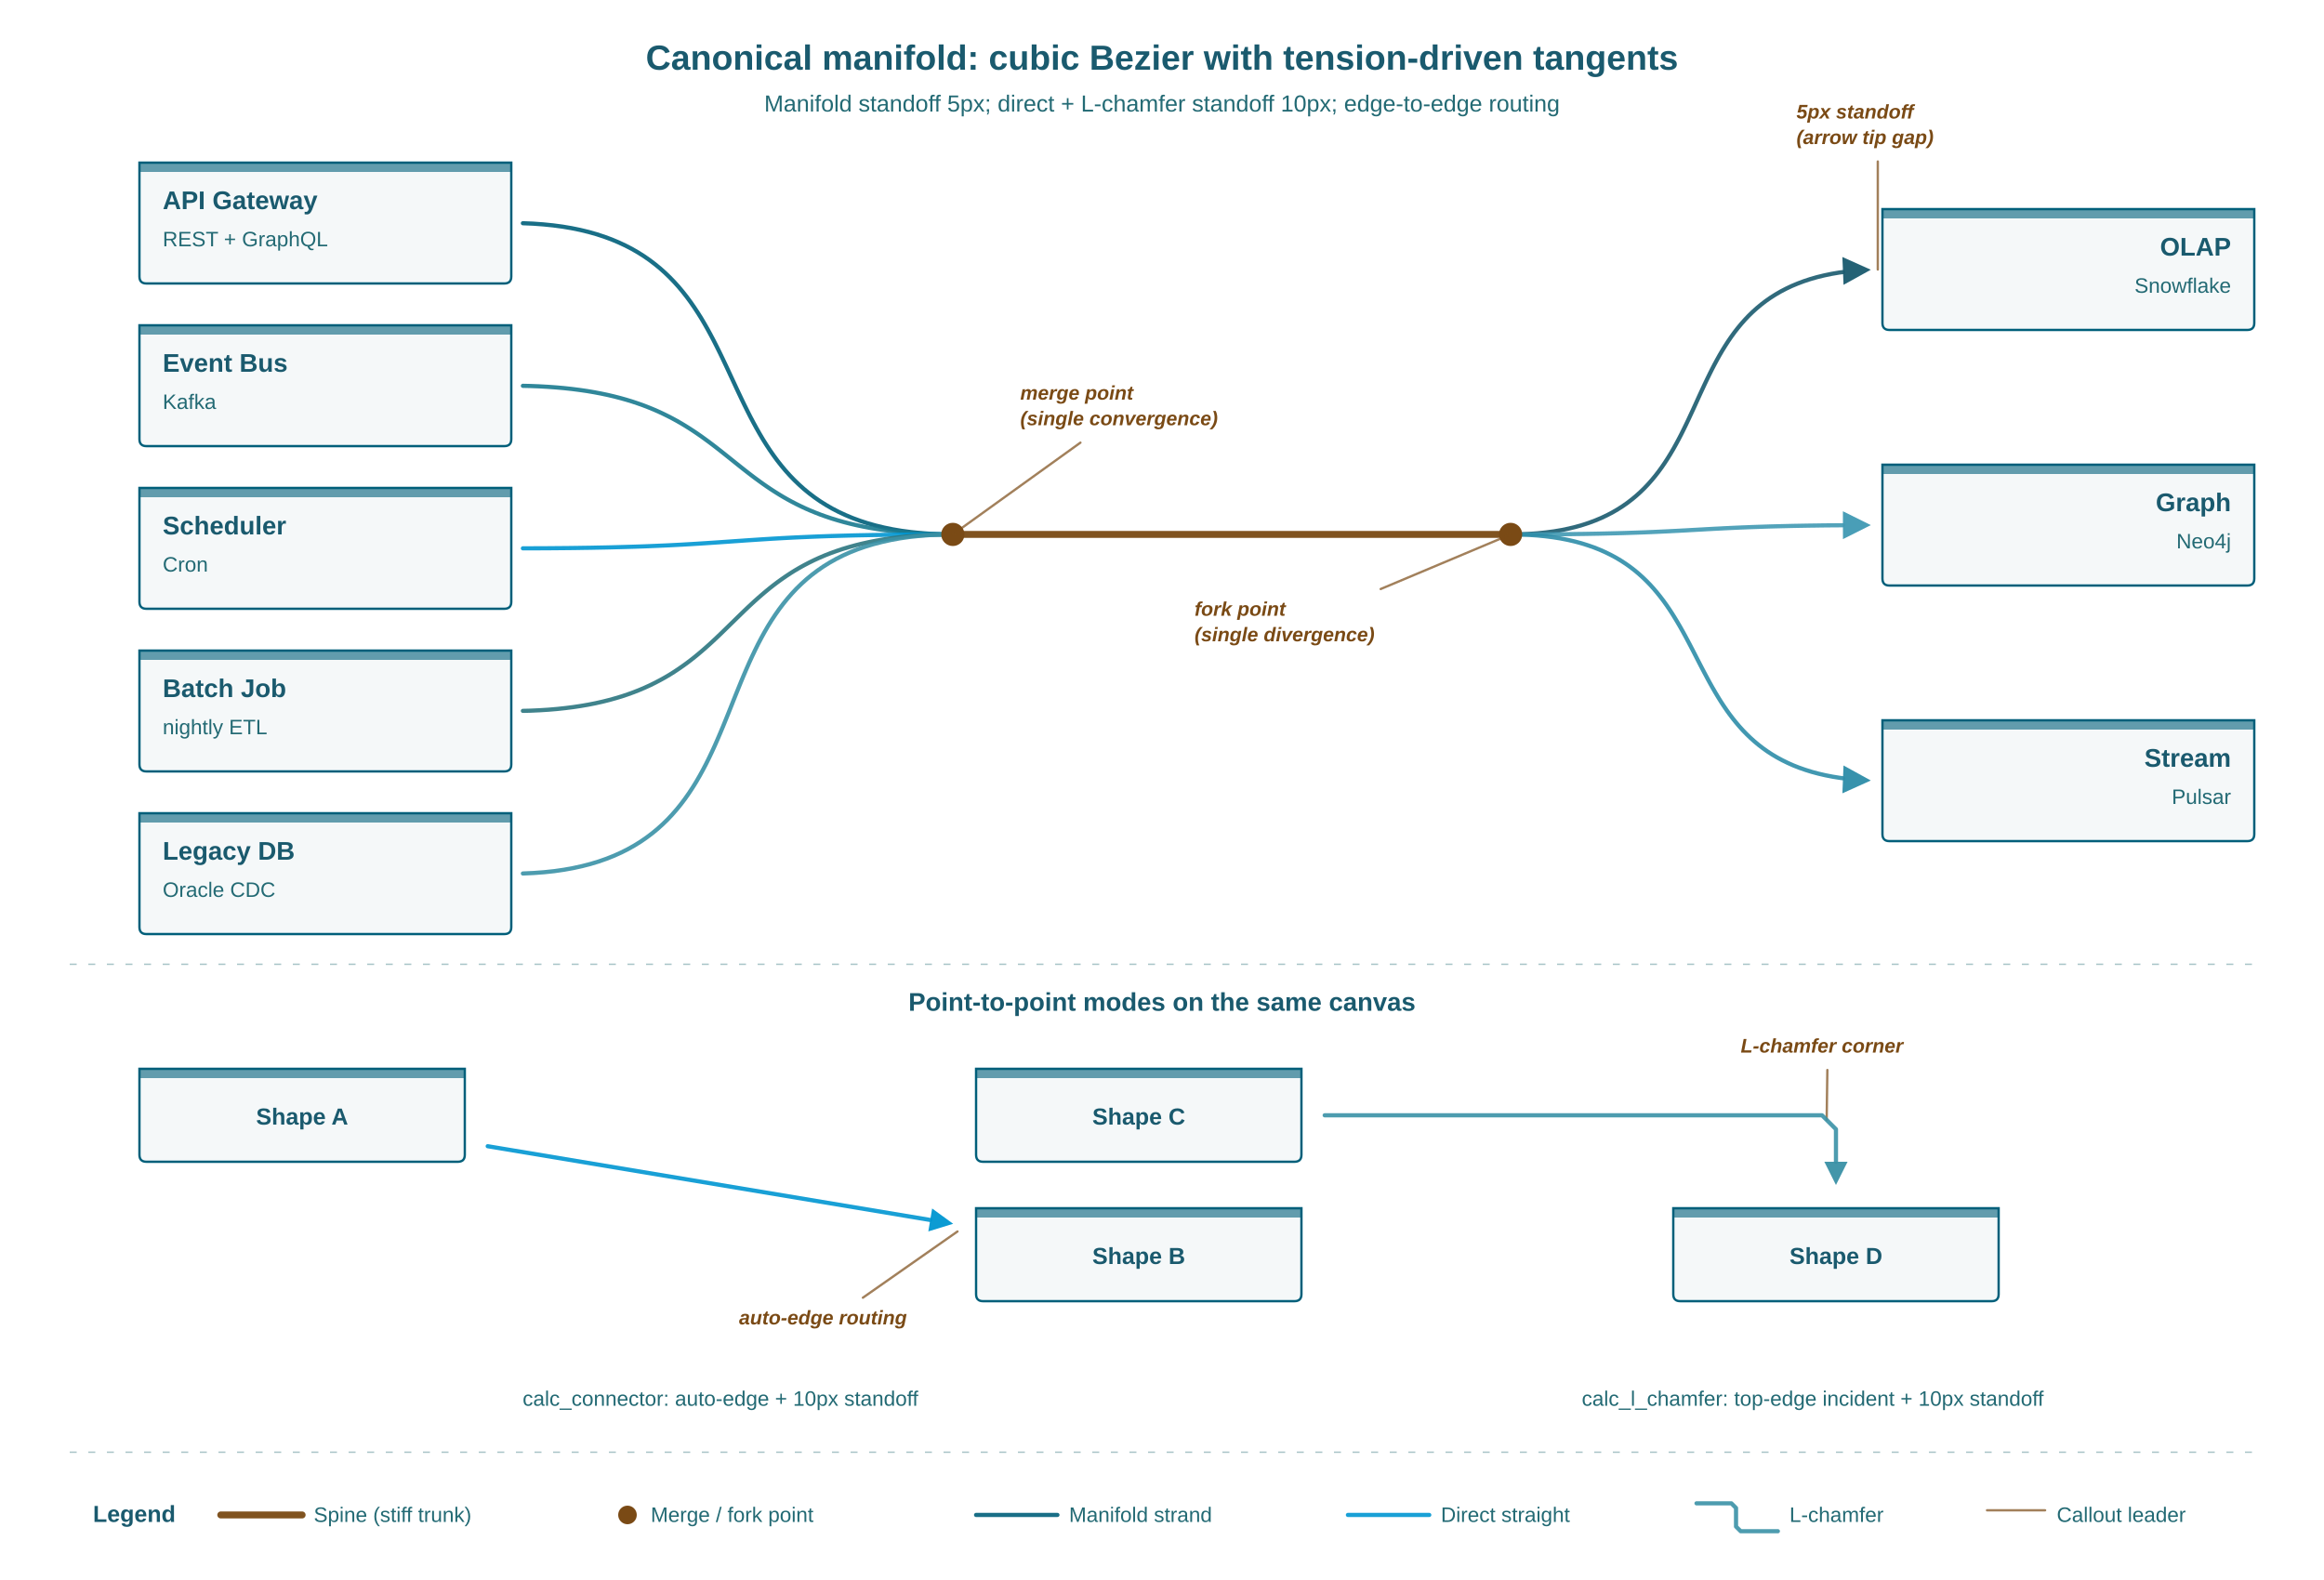
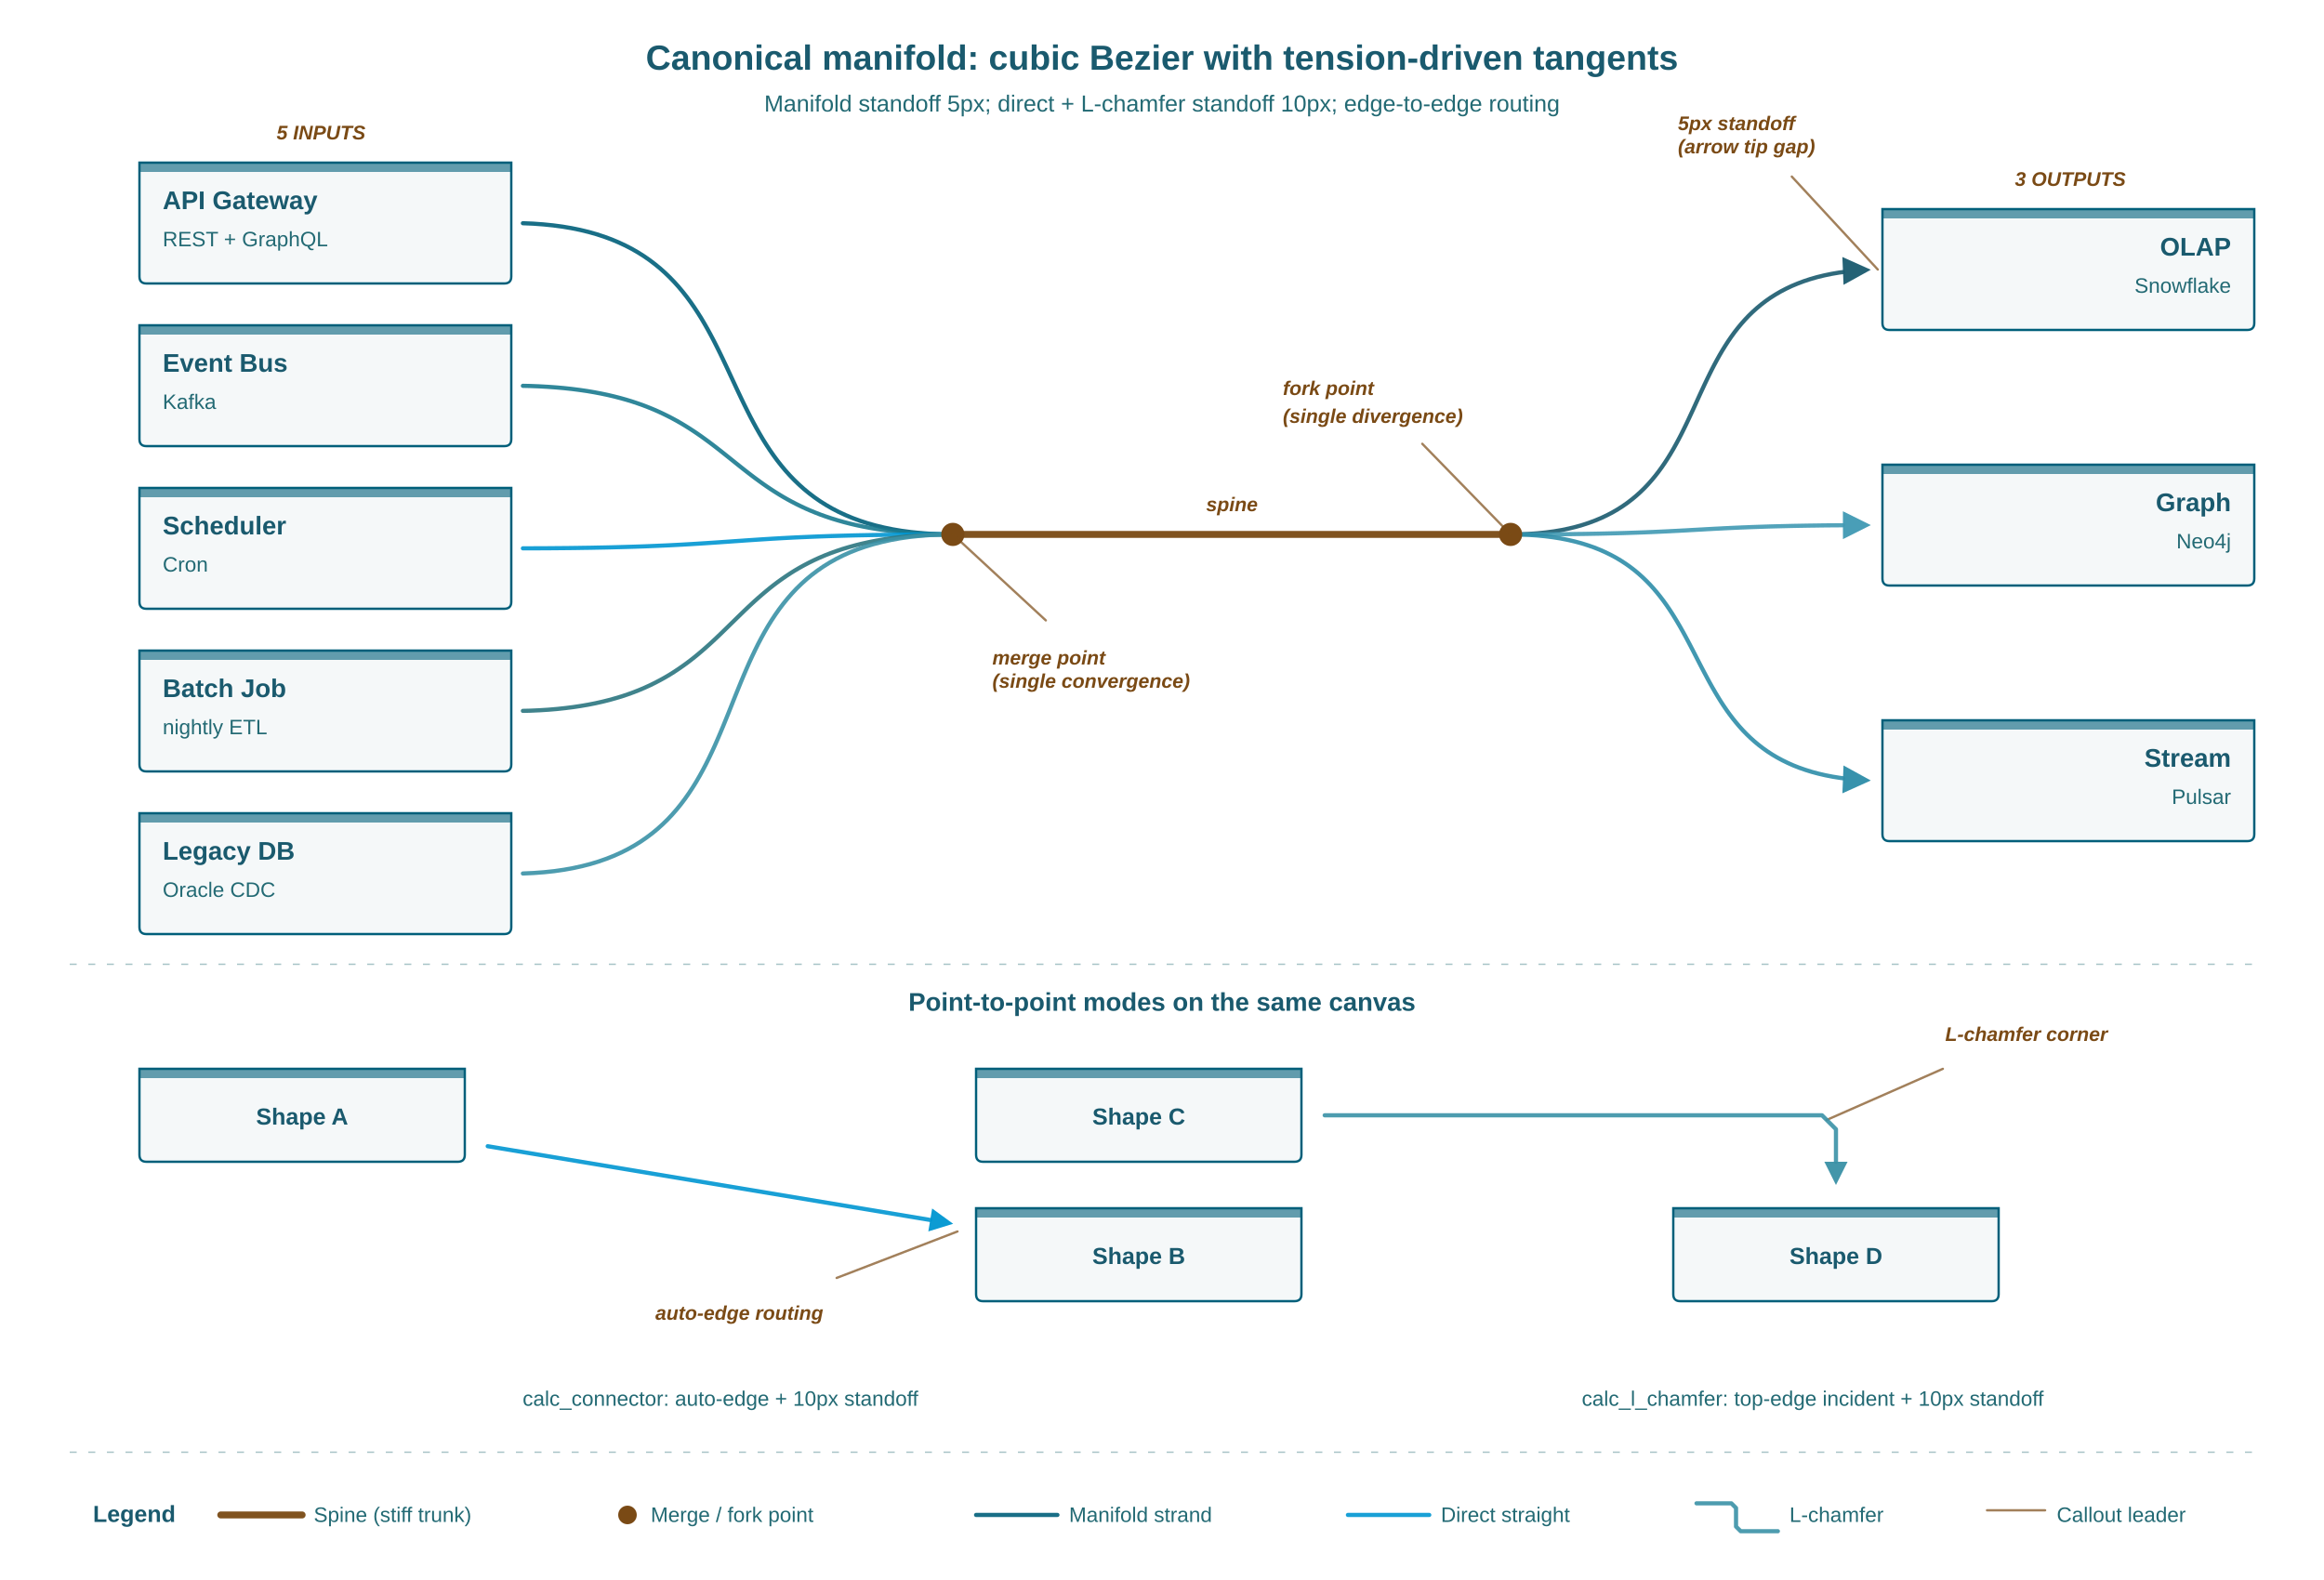
<svg xmlns="http://www.w3.org/2000/svg" viewBox="0 0 1000 680">
  <style>
    .fg-1 { fill: #1a5a6e; }  .fg-3 { fill: #236a74; }
    .card { fill: #005f7a; fill-opacity: 0.04; stroke: #005f7a; stroke-width: 1; }
    .accent-bar { fill: #005f7a; opacity: 0.6; }
    .spine-stroke { fill: none; stroke: #7a4a15; stroke-width: 3; stroke-linejoin: round; stroke-linecap: round; opacity: 0.95; }
    .dot-spine { fill: #7a4a15; stroke: none; }
    .divider { fill: none; stroke: #236a74; stroke-width: 0.6; stroke-dasharray: 3,5; opacity: 0.4; }
    .callout-line { fill: none; stroke: #7a4a15; stroke-width: 1; opacity: 0.7; stroke-linecap: round; }
    .callout-text { fill: #7a4a15; font-family: Segoe UI, Arial, sans-serif; font-size: 8.5px; font-style: italic; font-weight: 600; }
    .strand-0 { fill: none; stroke: #005f7a; stroke-width: 1.8; stroke-linejoin: round; stroke-linecap: round; opacity: 0.9; }
    .arrow-0  { fill: #005f7a; stroke: none; opacity: 0.95; }
    .strand-1 { fill: none; stroke: #1a7a8f; stroke-width: 1.8; stroke-linejoin: round; stroke-linecap: round; opacity: 0.9; }
    .arrow-1  { fill: #1a7a8f; stroke: none; opacity: 0.95; }
    .strand-2 { fill: none; stroke: #0096d1; stroke-width: 1.8; stroke-linejoin: round; stroke-linecap: round; opacity: 0.9; }
    .arrow-2  { fill: #0096d1; stroke: none; opacity: 0.95; }
    .strand-3 { fill: none; stroke: #2b7680; stroke-width: 1.8; stroke-linejoin: round; stroke-linecap: round; opacity: 0.9; }
    .arrow-3  { fill: #2b7680; stroke: none; opacity: 0.95; }
    .strand-4 { fill: none; stroke: #3a91a6; stroke-width: 1.8; stroke-linejoin: round; stroke-linecap: round; opacity: 0.9; }
    .arrow-4  { fill: #3a91a6; stroke: none; opacity: 0.95; }
    .strand-5 { fill: none; stroke: #1a5a6e; stroke-width: 1.8; stroke-linejoin: round; stroke-linecap: round; opacity: 0.9; }
    .arrow-5  { fill: #1a5a6e; stroke: none; opacity: 0.95; }
    .strand-6 { fill: none; stroke: #4099b3; stroke-width: 1.8; stroke-linejoin: round; stroke-linecap: round; opacity: 0.9; }
    .arrow-6  { fill: #4099b3; stroke: none; opacity: 0.95; }
    .strand-7 { fill: none; stroke: #2d8da8; stroke-width: 1.8; stroke-linejoin: round; stroke-linecap: round; opacity: 0.9; }
    .arrow-7  { fill: #2d8da8; stroke: none; opacity: 0.95; }
    @media (prefers-color-scheme: dark) {
      .fg-1 { fill: #b8e4f0; }  .fg-3 { fill: #5aafc5; }
      .card { fill: #5cc8e0; fill-opacity: 0.06; stroke: #5cc8e0; }
      .accent-bar { fill: #5cc8e0; }
      .spine-stroke { stroke: #d4a04a; }
      .dot-spine { fill: #d4a04a; }
      .divider { stroke: #5aafc5; }
      .callout-line { stroke: #d4a04a; }
      .callout-text { fill: #d4a04a; }
      .strand-0 { stroke: #5cc8e0; }
      .arrow-0  { fill: #5cc8e0; }
      .strand-1 { stroke: #8fd4e6; }
      .arrow-1  { fill: #8fd4e6; }
      .strand-2 { stroke: #0096d1; }
      .arrow-2  { fill: #0096d1; }
      .strand-3 { stroke: #b8e4f0; }
      .arrow-3  { fill: #b8e4f0; }
      .strand-4 { stroke: #5aafc5; }
      .arrow-4  { fill: #5aafc5; }
      .strand-5 { stroke: #8fd4e6; }
      .arrow-5  { fill: #8fd4e6; }
      .strand-6 { stroke: #5cc8e0; }
      .arrow-6  { fill: #5cc8e0; }
      .strand-7 { stroke: #a3dde8; }
      .arrow-7  { fill: #a3dde8; }
    }
  </style>
  <text x="500" y="30" text-anchor="middle" font-family="Segoe UI, Arial, sans-serif" font-size="15" font-weight="600" class="fg-1">Canonical manifold: cubic Bezier with tension-driven tangents</text>
  <text x="500" y="48" text-anchor="middle" font-family="Segoe UI, Arial, sans-serif" font-size="10" class="fg-3">Manifold standoff 5px; direct + L-chamfer standoff 10px; edge-to-edge routing</text>
  <g id="src_0">
    <path d="M60,70 H220 V119 Q220,122 217,122 H63 Q60,122 60,119 Z" class="card" />
    <rect x="60" y="70" width="160" height="4" class="accent-bar" />
    <text x="70" y="90" font-family="Segoe UI, Arial, sans-serif" font-size="11" font-weight="600" class="fg-1">API Gateway</text>
    <text x="70" y="106" font-family="Segoe UI, Arial, sans-serif" font-size="9" class="fg-3">REST + GraphQL</text>
  </g>
  <g id="src_1">
    <path d="M60,140 H220 V189 Q220,192 217,192 H63 Q60,192 60,189 Z" class="card" />
    <rect x="60" y="140" width="160" height="4" class="accent-bar" />
    <text x="70" y="160" font-family="Segoe UI, Arial, sans-serif" font-size="11" font-weight="600" class="fg-1">Event Bus</text>
    <text x="70" y="176" font-family="Segoe UI, Arial, sans-serif" font-size="9" class="fg-3">Kafka</text>
  </g>
  <g id="src_2">
    <path d="M60,210 H220 V259 Q220,262 217,262 H63 Q60,262 60,259 Z" class="card" />
    <rect x="60" y="210" width="160" height="4" class="accent-bar" />
    <text x="70" y="230" font-family="Segoe UI, Arial, sans-serif" font-size="11" font-weight="600" class="fg-1">Scheduler</text>
    <text x="70" y="246" font-family="Segoe UI, Arial, sans-serif" font-size="9" class="fg-3">Cron</text>
  </g>
  <g id="src_3">
    <path d="M60,280 H220 V329 Q220,332 217,332 H63 Q60,332 60,329 Z" class="card" />
    <rect x="60" y="280" width="160" height="4" class="accent-bar" />
    <text x="70" y="300" font-family="Segoe UI, Arial, sans-serif" font-size="11" font-weight="600" class="fg-1">Batch Job</text>
    <text x="70" y="316" font-family="Segoe UI, Arial, sans-serif" font-size="9" class="fg-3">nightly ETL</text>
  </g>
  <g id="src_4">
    <path d="M60,350 H220 V399 Q220,402 217,402 H63 Q60,402 60,399 Z" class="card" />
    <rect x="60" y="350" width="160" height="4" class="accent-bar" />
    <text x="70" y="370" font-family="Segoe UI, Arial, sans-serif" font-size="11" font-weight="600" class="fg-1">Legacy DB</text>
    <text x="70" y="386" font-family="Segoe UI, Arial, sans-serif" font-size="9" class="fg-3">Oracle CDC</text>
  </g>
  <g id="sink_0">
    <path d="M810,90 H970 V139 Q970,142 967,142 H813 Q810,142 810,139 Z" class="card" />
    <rect x="810" y="90" width="160" height="4" class="accent-bar" />
    <text x="960" y="110" text-anchor="end" font-family="Segoe UI, Arial, sans-serif" font-size="11" font-weight="600" class="fg-1">OLAP</text>
    <text x="960" y="126" text-anchor="end" font-family="Segoe UI, Arial, sans-serif" font-size="9" class="fg-3">Snowflake</text>
  </g>
  <g id="sink_1">
    <path d="M810,200 H970 V249 Q970,252 967,252 H813 Q810,252 810,249 Z" class="card" />
    <rect x="810" y="200" width="160" height="4" class="accent-bar" />
    <text x="960" y="220" text-anchor="end" font-family="Segoe UI, Arial, sans-serif" font-size="11" font-weight="600" class="fg-1">Graph</text>
    <text x="960" y="236" text-anchor="end" font-family="Segoe UI, Arial, sans-serif" font-size="9" class="fg-3">Neo4j</text>
  </g>
  <g id="sink_2">
    <path d="M810,310 H970 V359 Q970,362 967,362 H813 Q810,362 810,359 Z" class="card" />
    <rect x="810" y="310" width="160" height="4" class="accent-bar" />
    <text x="960" y="330" text-anchor="end" font-family="Segoe UI, Arial, sans-serif" font-size="11" font-weight="600" class="fg-1">Stream</text>
    <text x="960" y="346" text-anchor="end" font-family="Segoe UI, Arial, sans-serif" font-size="9" class="fg-3">Pulsar</text>
  </g>
  <g id="spine" class="spine-stroke">
    <path d="M415.00,230.00 L416.08,230.00 L419.11,230.00 L422.15,230.00 L425.19,230.00 L428.23,230.00 L431.27,230.00 L434.30,230.00 L437.34,230.00 L440.38,230.00 L443.42,230.00 L446.46,230.00 L449.49,230.00 L452.53,230.00 L455.57,230.00 L458.61,230.00 L461.65,230.00 L464.68,230.00 L467.72,230.00 L470.76,230.00 L473.80,230.00 L476.84,230.00 L479.87,230.00 L482.91,230.00 L485.95,230.00 L488.99,230.00 L492.03,230.00 L495.06,230.00 L498.10,230.00 L501.14,230.00 L504.18,230.00 L507.22,230.00 L510.25,230.00 L513.29,230.00 L516.33,230.00 L519.37,230.00 L522.41,230.00 L525.44,230.00 L528.48,230.00 L531.52,230.00 L534.56,230.00 L537.59,230.00 L540.63,230.00 L543.67,230.00 L546.71,230.00 L549.75,230.00 L552.78,230.00 L555.82,230.00 L558.86,230.00 L561.90,230.00 L564.94,230.00 L567.97,230.00 L571.01,230.00 L574.05,230.00 L577.09,230.00 L580.13,230.00 L583.16,230.00 L586.20,230.00 L589.24,230.00 L592.28,230.00 L595.32,230.00 L598.35,230.00 L601.39,230.00 L604.43,230.00 L607.47,230.00 L610.51,230.00 L613.54,230.00 L616.58,230.00 L619.62,230.00 L622.66,230.00 L625.70,230.00 L628.73,230.00 L631.77,230.00 L634.81,230.00 L637.85,230.00 L640.89,230.00 L643.92,230.00 L645.00,230.00" />
  </g>
  <path class="strand-0" d="M225.00,96.07 L229.35,96.25 L233.75,96.57 L237.99,97.00 L242.05,97.54 L245.96,98.20 L249.70,98.97 L253.29,99.84 L256.74,100.82 L260.04,101.90 L263.20,103.07 L266.23,104.34 L269.12,105.69 L271.90,107.13 L274.55,108.66 L277.09,110.26 L279.51,111.94 L281.83,113.70 L284.05,115.52 L286.17,117.42 L288.20,119.37 L290.15,121.39 L292.01,123.46 L293.79,125.59 L295.50,127.76 L297.14,129.99 L298.72,132.26 L300.24,134.57 L301.71,136.91 L303.12,139.30 L304.49,141.71 L305.82,144.15 L307.12,146.61 L308.38,149.10 L309.62,151.60 L310.84,154.12 L312.04,156.65 L313.23,159.19 L314.41,161.73 L315.59,164.27 L316.77,166.81 L317.96,169.35 L319.16,171.88 L320.38,174.40 L321.62,176.90 L322.88,179.39 L324.18,181.85 L325.51,184.29 L326.88,186.70 L328.29,189.09 L329.76,191.43 L331.28,193.74 L332.86,196.01 L334.50,198.24 L336.21,200.41 L337.99,202.54 L339.85,204.61 L341.80,206.63 L343.83,208.58 L345.95,210.48 L348.17,212.30 L350.49,214.06 L352.91,215.74 L355.45,217.34 L358.10,218.87 L360.88,220.31 L363.77,221.66 L366.80,222.93 L369.96,224.10 L373.26,225.18 L376.71,226.16 L380.30,227.03 L384.04,227.80 L387.95,228.46 L392.01,229.00 L396.25,229.43 L400.65,229.75 L405.00,229.93" />
  <path class="strand-1" d="M225.00,166.05 L228.11,166.12 L231.97,166.27 L235.70,166.48 L239.32,166.74 L242.81,167.05 L246.19,167.42 L249.46,167.84 L252.62,168.30 L255.68,168.82 L258.63,169.38 L261.49,169.98 L264.25,170.63 L266.93,171.32 L269.51,172.05 L272.01,172.81 L274.43,173.62 L276.78,174.45 L279.04,175.33 L281.24,176.23 L283.38,177.16 L285.45,178.13 L287.46,179.12 L289.41,180.13 L291.31,181.17 L293.16,182.23 L294.96,183.32 L296.72,184.42 L298.44,185.54 L300.13,186.68 L301.78,187.83 L303.40,189.00 L305.00,190.17 L306.58,191.36 L308.14,192.56 L309.68,193.76 L311.21,194.97 L312.73,196.18 L314.24,197.39 L315.76,198.61 L317.27,199.82 L318.79,201.03 L320.32,202.24 L321.86,203.44 L323.42,204.64 L325.00,205.83 L326.60,207.00 L328.22,208.17 L329.87,209.32 L331.56,210.46 L333.28,211.58 L335.04,212.68 L336.84,213.77 L338.69,214.83 L340.59,215.87 L342.54,216.88 L344.55,217.87 L346.62,218.84 L348.76,219.77 L350.96,220.67 L353.22,221.55 L355.57,222.38 L357.99,223.19 L360.49,223.95 L363.07,224.68 L365.75,225.37 L368.51,226.02 L371.37,226.62 L374.32,227.18 L377.38,227.70 L380.54,228.16 L383.81,228.58 L387.19,228.95 L390.68,229.26 L394.30,229.52 L398.03,229.73 L401.89,229.88 L405.00,229.95" />
  <path class="strand-2" d="M225.00,235.99 L227.71,235.99 L231.39,235.97 L234.96,235.96 L238.43,235.93 L241.79,235.90 L245.05,235.87 L248.22,235.83 L251.28,235.78 L254.26,235.74 L257.15,235.68 L259.95,235.63 L262.67,235.57 L265.31,235.50 L267.87,235.43 L270.36,235.36 L272.78,235.29 L275.13,235.21 L277.42,235.13 L279.64,235.04 L281.81,234.95 L283.92,234.86 L285.98,234.77 L287.98,234.68 L289.95,234.58 L291.86,234.48 L293.74,234.38 L295.58,234.27 L297.38,234.17 L299.16,234.06 L300.90,233.95 L302.62,233.84 L304.32,233.73 L305.99,233.62 L307.65,233.51 L309.30,233.40 L310.94,233.28 L312.56,233.17 L314.19,233.06 L315.81,232.94 L317.44,232.83 L319.06,232.72 L320.70,232.60 L322.35,232.49 L324.01,232.38 L325.68,232.27 L327.38,232.16 L329.10,232.05 L330.84,231.94 L332.62,231.83 L334.42,231.73 L336.26,231.62 L338.14,231.52 L340.05,231.42 L342.02,231.32 L344.02,231.23 L346.08,231.14 L348.19,231.05 L350.36,230.96 L352.58,230.87 L354.87,230.79 L357.22,230.71 L359.64,230.64 L362.13,230.57 L364.69,230.50 L367.33,230.43 L370.05,230.37 L372.85,230.32 L375.74,230.26 L378.72,230.22 L381.78,230.17 L384.95,230.13 L388.21,230.10 L391.57,230.07 L395.04,230.04 L398.61,230.03 L402.29,230.01 L405.00,230.01" />
  <path class="strand-3" d="M225.00,305.94 L228.27,305.86 L232.20,305.68 L236.00,305.44 L239.67,305.13 L243.22,304.75 L246.65,304.32 L249.96,303.82 L253.15,303.27 L256.24,302.66 L259.22,301.99 L262.10,301.27 L264.88,300.50 L267.57,299.69 L270.16,298.82 L272.67,297.91 L275.09,296.96 L277.43,295.96 L279.69,294.93 L281.88,293.85 L284.00,292.74 L286.06,291.60 L288.05,290.43 L289.98,289.22 L291.85,287.98 L293.67,286.72 L295.45,285.44 L297.18,284.13 L298.87,282.80 L300.52,281.44 L302.13,280.08 L303.72,278.69 L305.28,277.30 L306.81,275.89 L308.33,274.47 L309.83,273.04 L311.31,271.60 L312.79,270.16 L314.26,268.72 L315.74,267.28 L317.21,265.84 L318.69,264.40 L320.17,262.96 L321.67,261.53 L323.19,260.11 L324.72,258.70 L326.28,257.31 L327.87,255.92 L329.48,254.56 L331.13,253.20 L332.82,251.87 L334.55,250.56 L336.33,249.28 L338.15,248.02 L340.02,246.78 L341.95,245.57 L343.94,244.40 L346.00,243.26 L348.12,242.15 L350.31,241.07 L352.57,240.04 L354.91,239.04 L357.33,238.09 L359.84,237.18 L362.43,236.31 L365.12,235.50 L367.90,234.73 L370.78,234.01 L373.76,233.34 L376.85,232.73 L380.04,232.18 L383.35,231.68 L386.78,231.25 L390.33,230.87 L394.00,230.56 L397.80,230.32 L401.73,230.14 L405.00,230.06" />
  <path class="strand-4" d="M225.00,375.93 L229.62,375.72 L234.15,375.38 L238.49,374.92 L242.66,374.32 L246.65,373.60 L250.48,372.76 L254.15,371.81 L257.65,370.75 L261.01,369.57 L264.21,368.30 L267.28,366.92 L270.21,365.44 L273.00,363.87 L275.67,362.21 L278.21,360.46 L280.64,358.63 L282.96,356.72 L285.16,354.73 L287.27,352.67 L289.28,350.53 L291.19,348.34 L293.02,346.08 L294.77,343.76 L296.43,341.39 L298.03,338.97 L299.56,336.50 L301.02,333.98 L302.43,331.42 L303.79,328.83 L305.09,326.20 L306.36,323.54 L307.59,320.86 L308.78,318.15 L309.95,315.42 L311.10,312.68 L312.22,309.92 L313.34,307.16 L314.45,304.39 L315.55,301.61 L316.66,298.84 L317.78,296.08 L318.90,293.32 L320.05,290.58 L321.22,287.85 L322.41,285.14 L323.64,282.46 L324.91,279.80 L326.21,277.17 L327.57,274.58 L328.98,272.02 L330.44,269.50 L331.97,267.03 L333.57,264.61 L335.23,262.24 L336.98,259.92 L338.81,257.66 L340.72,255.47 L342.73,253.33 L344.84,251.27 L347.04,249.28 L349.36,247.37 L351.79,245.54 L354.33,243.79 L357.00,242.13 L359.79,240.56 L362.72,239.08 L365.79,237.70 L368.99,236.43 L372.35,235.25 L375.85,234.19 L379.52,233.24 L383.35,232.40 L387.34,231.68 L391.51,231.08 L395.85,230.62 L400.38,230.28 L405.00,230.07" />
  <path class="strand-5" d="M655.00,229.91 L657.90,229.78 L661.62,229.52 L665.19,229.15 L668.63,228.69 L671.92,228.13 L675.08,227.47 L678.12,226.73 L681.02,225.90 L683.81,224.98 L686.47,223.98 L689.03,222.91 L691.47,221.75 L693.81,220.53 L696.04,219.23 L698.18,217.87 L700.22,216.44 L702.18,214.94 L704.04,213.39 L705.83,211.78 L707.54,210.12 L709.17,208.40 L710.73,206.64 L712.23,204.83 L713.67,202.98 L715.05,201.08 L716.37,199.15 L717.64,197.19 L718.87,195.19 L720.06,193.17 L721.21,191.11 L722.32,189.04 L723.41,186.94 L724.46,184.83 L725.50,182.70 L726.52,180.56 L727.52,178.40 L728.52,176.25 L729.51,174.08 L730.49,171.92 L731.48,169.75 L732.48,167.60 L733.48,165.44 L734.50,163.30 L735.54,161.17 L736.59,159.06 L737.68,156.96 L738.79,154.89 L739.94,152.83 L741.13,150.81 L742.36,148.81 L743.63,146.85 L744.95,144.92 L746.33,143.02 L747.77,141.17 L749.27,139.36 L750.83,137.60 L752.46,135.88 L754.17,134.22 L755.96,132.61 L757.82,131.06 L759.78,129.56 L761.82,128.13 L763.96,126.77 L766.19,125.47 L768.53,124.25 L770.97,123.09 L773.53,122.02 L776.19,121.02 L778.98,120.10 L781.88,119.27 L784.92,118.53 L788.08,117.87 L791.37,117.31 L793.05,117.09" />
  <path class="strand-6" d="M655.00,230.00 L656.49,229.99 L659.59,229.98 L662.60,229.97 L665.52,229.95 L668.35,229.93 L671.09,229.91 L673.76,229.89 L676.34,229.86 L678.85,229.82 L681.28,229.79 L683.64,229.75 L685.93,229.71 L688.15,229.67 L690.31,229.62 L692.41,229.57 L694.44,229.52 L696.42,229.47 L698.35,229.42 L700.22,229.36 L702.05,229.30 L703.82,229.24 L705.56,229.18 L707.25,229.12 L708.90,229.05 L710.51,228.99 L712.09,228.92 L713.64,228.85 L715.16,228.78 L716.66,228.71 L718.12,228.64 L719.57,228.56 L721.00,228.49 L722.41,228.42 L723.81,228.34 L725.20,228.27 L726.58,228.19 L727.95,228.11 L729.32,228.04 L730.68,227.96 L732.05,227.89 L733.42,227.81 L734.80,227.73 L736.19,227.66 L737.59,227.58 L739.00,227.51 L740.43,227.44 L741.88,227.36 L743.34,227.29 L744.84,227.22 L746.36,227.15 L747.91,227.08 L749.49,227.01 L751.10,226.95 L752.75,226.88 L754.44,226.82 L756.18,226.76 L757.95,226.70 L759.78,226.64 L761.65,226.58 L763.58,226.53 L765.56,226.48 L767.59,226.43 L769.69,226.38 L771.85,226.33 L774.07,226.29 L776.36,226.25 L778.72,226.21 L781.15,226.18 L783.66,226.14 L786.24,226.11 L788.91,226.09 L791.65,226.07 L793.00,226.06" />
  <path class="strand-7" d="M655.00,230.09 L657.72,230.20 L661.37,230.45 L664.87,230.79 L668.24,231.22 L671.48,231.74 L674.59,232.35 L677.57,233.04 L680.44,233.81 L683.19,234.67 L685.83,235.59 L688.36,236.59 L690.78,237.67 L693.10,238.81 L695.33,240.01 L697.46,241.28 L699.50,242.61 L701.46,244.00 L703.33,245.44 L705.13,246.94 L706.85,248.49 L708.50,250.08 L710.09,251.72 L711.61,253.41 L713.07,255.13 L714.48,256.89 L715.84,258.68 L717.15,260.51 L718.41,262.36 L719.64,264.25 L720.82,266.16 L721.98,268.09 L723.11,270.04 L724.21,272.00 L725.29,273.98 L726.35,275.97 L727.41,277.98 L728.45,279.98 L729.48,281.99 L730.52,284.01 L731.55,286.02 L732.59,288.02 L733.65,290.03 L734.71,292.02 L735.79,294.00 L736.89,295.96 L738.02,297.91 L739.18,299.84 L740.36,301.75 L741.59,303.64 L742.85,305.49 L744.16,307.32 L745.52,309.11 L746.93,310.87 L748.39,312.59 L749.91,314.28 L751.50,315.92 L753.15,317.51 L754.87,319.06 L756.67,320.56 L758.54,322.00 L760.50,323.39 L762.54,324.72 L764.67,325.99 L766.90,327.19 L769.22,328.33 L771.64,329.41 L774.17,330.41 L776.81,331.33 L779.56,332.19 L782.43,332.96 L785.41,333.65 L788.52,334.26 L791.76,334.78 L793.05,334.94" />
  <polygon class="arrow-5" points="805.00,116.09 792.76,110.60 793.26,122.59" />
  <polygon class="arrow-6" points="805.00,226.00 792.99,220.03 793.01,232.03" />
  <polygon class="arrow-7" points="805.00,335.91 793.25,329.44 792.77,341.43" />
  <g id="spine-anchors" class="dot-spine">
    <circle cx="410.0" cy="230.0" r="5" />
    <circle cx="650.0" cy="230.0" r="5" />
  </g>
  <g id="callout-merge">
-     <text x="439" y="172" class="callout-text">merge point</text>
-     <text x="439" y="183" class="callout-text">(single convergence)</text>
-     <line x1="410" y1="230" x2="464.9" y2="190.5" class="callout-line" />
+     <text x="427" y="286" class="callout-text">merge point</text>
+     <text x="427" y="296" class="callout-text">(single convergence)</text>
+     <line x1="410" y1="230" x2="450" y2="267" class="callout-line" />
  </g>
  <g id="callout-fork">
-     <text x="514" y="265" class="callout-text">fork point</text>
-     <text x="514" y="276" class="callout-text">(single divergence)</text>
-     <line x1="650" y1="230" x2="594.1" y2="253.5" class="callout-line" />
+     <text x="552" y="170" class="callout-text">fork point</text>
+     <text x="552" y="182" class="callout-text">(single divergence)</text>
+     <line x1="650" y1="230" x2="612" y2="191" class="callout-line" />
  </g>
  <g id="callout-standoff">
-     <text x="773" y="51" class="callout-text">5px standoff</text>
-     <text x="773" y="62" class="callout-text">(arrow tip gap)</text>
-     <line x1="808" y1="116" x2="808.0" y2="69.5" class="callout-line" />
+     <text x="722" y="56" class="callout-text">5px standoff</text>
+     <text x="722" y="66" class="callout-text">(arrow tip gap)</text>
+     <line x1="808" y1="116" x2="771" y2="76" class="callout-line" />
  </g>
  <g id="callout-auto">
-     <text x="318" y="570" class="callout-text">auto-edge routing</text>
-     <line x1="412" y1="530" x2="371.3" y2="558.5" class="callout-line" />
+     <text x="282" y="568" class="callout-text">auto-edge routing</text>
+     <line x1="412" y1="530" x2="360" y2="550" class="callout-line" />
  </g>
  <g id="callout-chamfer">
-     <text x="749" y="453" class="callout-text">L-chamfer corner</text>
-     <line x1="786" y1="482" x2="786.3" y2="460.5" class="callout-line" />
+     <text x="837" y="448" class="callout-text">L-chamfer corner</text>
+     <line x1="786" y1="482" x2="836" y2="460" class="callout-line" />
+   </g>
+   <g id="callout-inputs">
+     <text x="119" y="60" class="callout-text">5 INPUTS</text>
+   </g>
+   <g id="callout-outputs">
+     <text x="867" y="80" class="callout-text">3 OUTPUTS</text>
+   </g>
+   <g id="callout-spine">
+     <text x="519" y="220" class="callout-text">spine</text>
  </g>
  <line x1="30" y1="415" x2="970" y2="415" class="divider" />
  <text x="500" y="435" text-anchor="middle" font-family="Segoe UI, Arial, sans-serif" font-size="11" font-weight="600" class="fg-1">Point-to-point modes on the same canvas</text>
  <g>
    <path d="M60,460 H200 V497 Q200,500 197,500 H63 Q60,500 60,497 Z" class="card" />
    <rect x="60" y="460" width="140" height="4" class="accent-bar" />
    <text x="130.0" y="484.0" text-anchor="middle" font-family="Segoe UI, Arial, sans-serif" font-size="10" font-weight="600" class="fg-1">Shape A</text>
  </g>
  <g>
    <path d="M420,460 H560 V497 Q560,500 557,500 H423 Q420,500 420,497 Z" class="card" />
    <rect x="420" y="460" width="140" height="4" class="accent-bar" />
    <text x="490.0" y="484.0" text-anchor="middle" font-family="Segoe UI, Arial, sans-serif" font-size="10" font-weight="600" class="fg-1">Shape C</text>
  </g>
  <g>
    <path d="M420,520 H560 V557 Q560,560 557,560 H423 Q420,560 420,557 Z" class="card" />
    <rect x="420" y="520" width="140" height="4" class="accent-bar" />
    <text x="490.0" y="544.0" text-anchor="middle" font-family="Segoe UI, Arial, sans-serif" font-size="10" font-weight="600" class="fg-1">Shape B</text>
  </g>
  <g>
    <path d="M720,520 H860 V557 Q860,560 857,560 H723 Q720,560 720,557 Z" class="card" />
    <rect x="720" y="520" width="140" height="4" class="accent-bar" />
    <text x="790.0" y="544.0" text-anchor="middle" font-family="Segoe UI, Arial, sans-serif" font-size="10" font-weight="600" class="fg-1">Shape D</text>
  </g>
  <path class="strand-2" d="M209.86,493.31 L400.27,525.05" />
  <polygon class="arrow-2" points="410.14,526.69 401.09,520.11 399.45,529.98" />
  <path class="strand-4" d="M570.00,480.00 L784.00,480.00 L790.00,486.00 L790.00,500.00" />
  <polygon class="arrow-4" points="790.00,510.00 795.00,500.00 785.00,500.00" />
  <text x="310" y="605" text-anchor="middle" font-family="Segoe UI, Arial, sans-serif" font-size="9" class="fg-3">calc_connector: auto-edge + 10px standoff</text>
  <text x="780" y="605" text-anchor="middle" font-family="Segoe UI, Arial, sans-serif" font-size="9" class="fg-3">calc_l_chamfer: top-edge incident + 10px standoff</text>
  <line x1="30" y1="625" x2="970" y2="625" class="divider" />
  <g id="legend" transform="translate(40, 655)">
    <text x="0" y="0" font-family="Segoe UI, Arial, sans-serif" font-size="10" font-weight="600" class="fg-1">Legend</text>
    <line x1="55" y1="-3" x2="90" y2="-3" class="spine-stroke" />
    <text x="95" y="0" font-family="Segoe UI, Arial, sans-serif" font-size="9" class="fg-3">Spine (stiff trunk)</text>
    <circle cx="230" cy="-3" r="4" class="dot-spine" />
    <text x="240" y="0" font-family="Segoe UI, Arial, sans-serif" font-size="9" class="fg-3">Merge / fork point</text>
    <path d="M380,-3 L415,-3" class="strand-0" />
    <text x="420" y="0" font-family="Segoe UI, Arial, sans-serif" font-size="9" class="fg-3">Manifold strand</text>
    <path d="M540,-3 L575,-3" class="strand-2" />
    <text x="580" y="0" font-family="Segoe UI, Arial, sans-serif" font-size="9" class="fg-3">Direct straight</text>
    <path d="M690,-8 L705,-8 L707,-6 L707,2 L709,4 L725,4" class="strand-4" fill="none" />
    <text x="730" y="0" font-family="Segoe UI, Arial, sans-serif" font-size="9" class="fg-3">L-chamfer</text>
    <line x1="815" y1="-5" x2="840" y2="-5" class="callout-line" />
    <text x="845" y="0" font-family="Segoe UI, Arial, sans-serif" font-size="9" class="fg-3">Callout leader</text>
  </g>
</svg>
